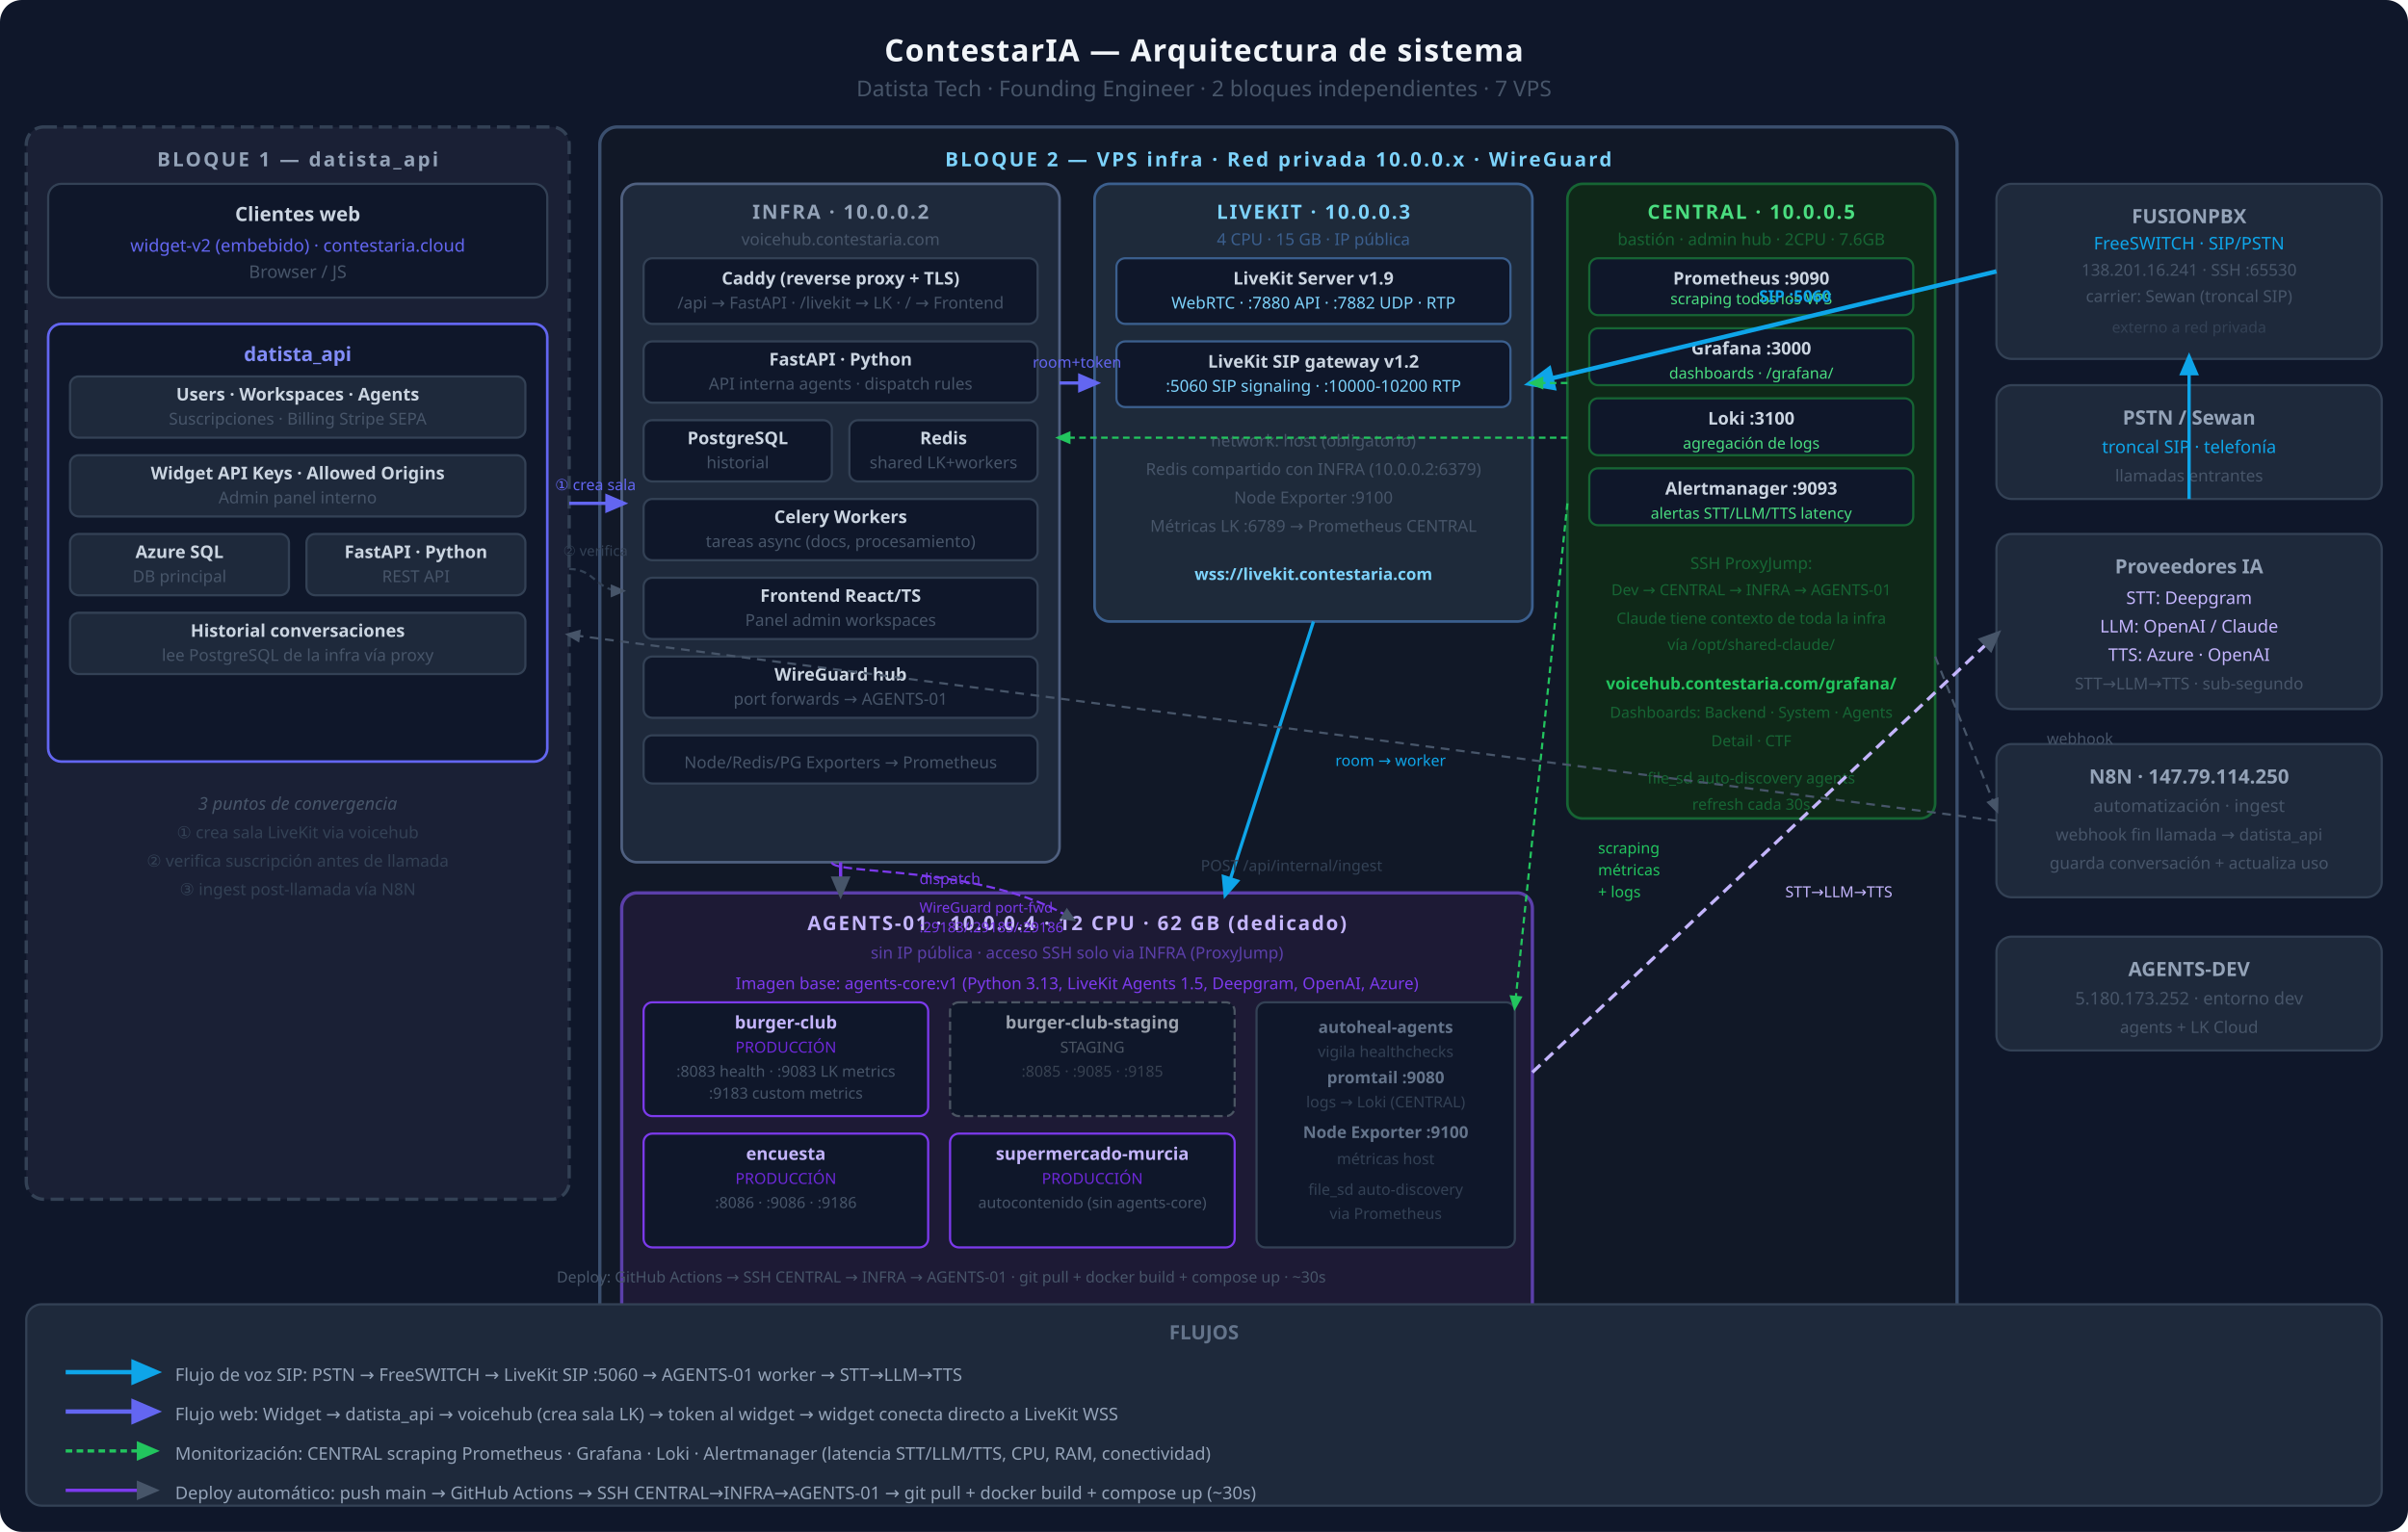
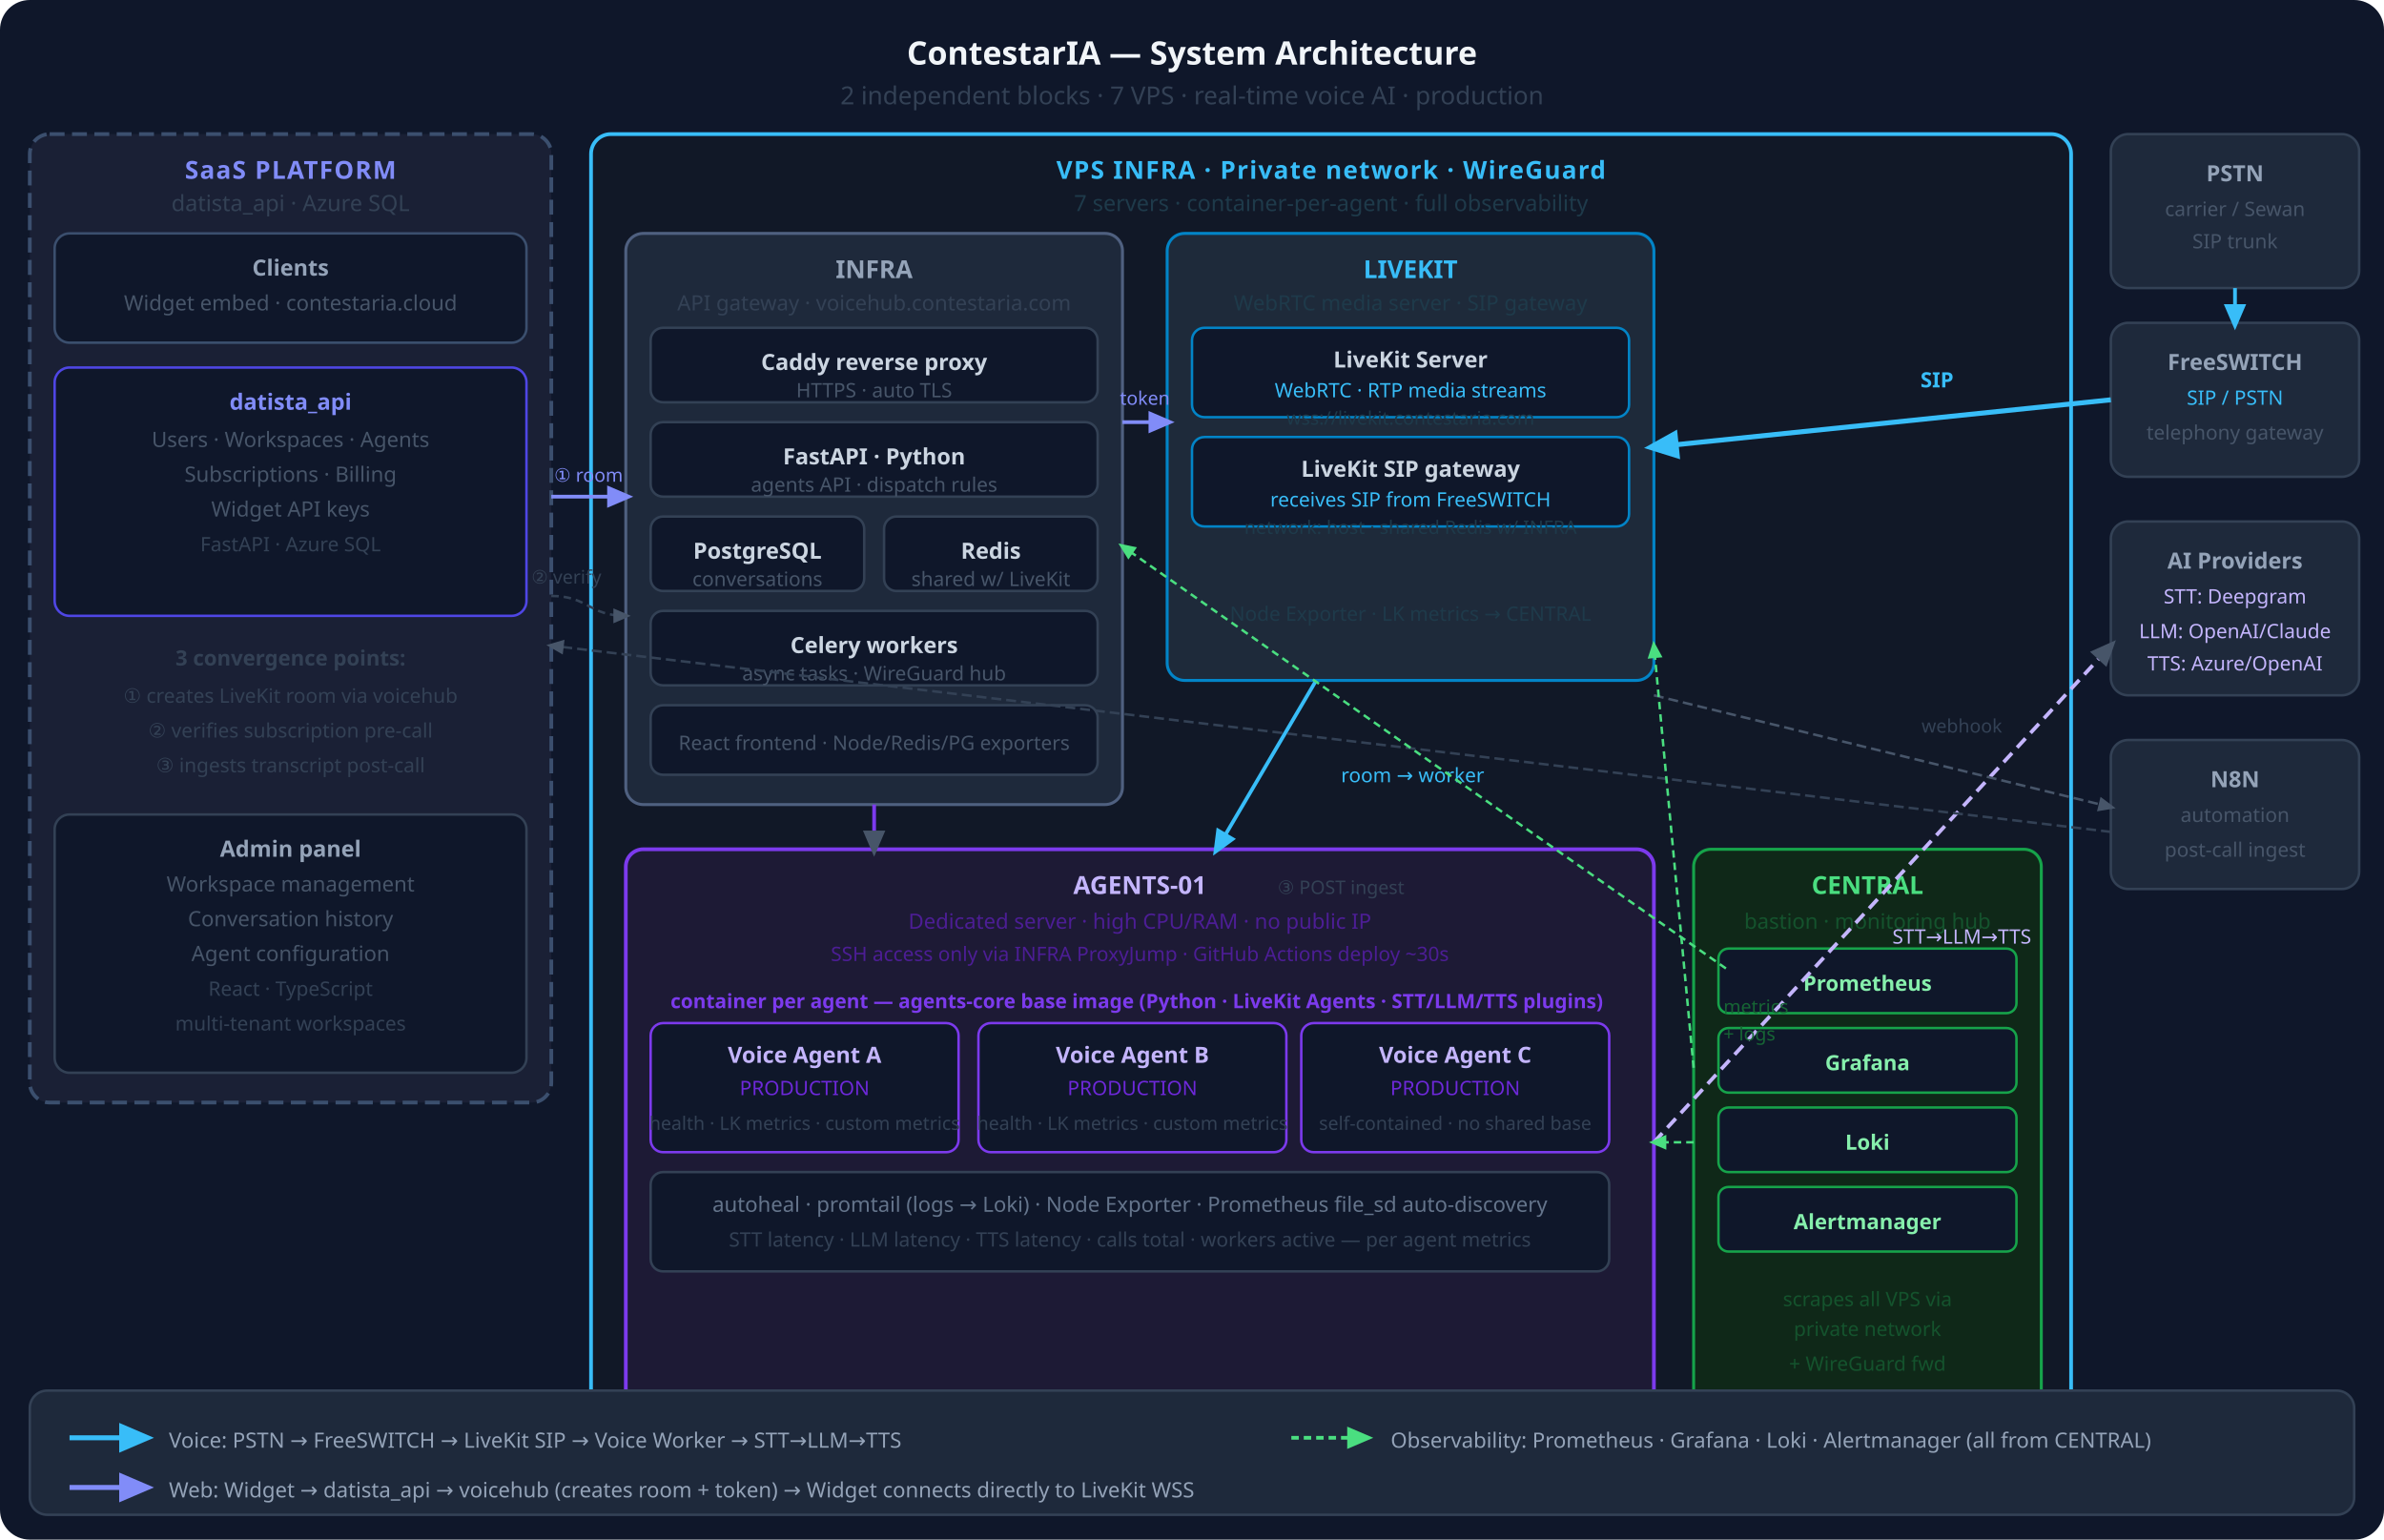
- <svg xmlns="http://www.w3.org/2000/svg" viewBox="0 0 1100 700" font-family="'Segoe UI', system-ui, sans-serif">
+ <svg xmlns="http://www.w3.org/2000/svg" viewBox="0 0 960 620" font-family="'Segoe UI', system-ui, sans-serif">
  <defs>
-     <marker id="arr" markerWidth="7" markerHeight="7" refX="5" refY="3" orient="auto">
+     <marker id="a" markerWidth="7" markerHeight="7" refX="5" refY="3" orient="auto">
      <path d="M0,0 L0,6 L7,3 z" fill="#475569" />
    </marker>
-     <marker id="arr-voice" markerWidth="7" markerHeight="7" refX="5" refY="3" orient="auto">
-       <path d="M0,0 L0,6 L7,3 z" fill="#0ea5e9" />
+     <marker id="av" markerWidth="7" markerHeight="7" refX="5" refY="3" orient="auto">
+       <path d="M0,0 L0,6 L7,3 z" fill="#38bdf8" />
    </marker>
-     <marker id="arr-web" markerWidth="7" markerHeight="7" refX="5" refY="3" orient="auto">
-       <path d="M0,0 L0,6 L7,3 z" fill="#6366f1" />
+     <marker id="aw" markerWidth="7" markerHeight="7" refX="5" refY="3" orient="auto">
+       <path d="M0,0 L0,6 L7,3 z" fill="#818cf8" />
    </marker>
-     <marker id="arr-mon" markerWidth="7" markerHeight="7" refX="5" refY="3" orient="auto">
-       <path d="M0,0 L0,6 L7,3 z" fill="#22c55e" />
+     <marker id="am" markerWidth="7" markerHeight="7" refX="5" refY="3" orient="auto">
+       <path d="M0,0 L0,6 L7,3 z" fill="#4ade80" />
    </marker>
  </defs>
-   <rect width="1100" height="700" fill="#0f172a" rx="10" />
-   <text x="550" y="28" text-anchor="middle" fill="#f1f5f9" font-size="14" font-weight="700" letter-spacing="0.5">ContestarIA — Arquitectura de sistema</text>
-   <text x="550" y="44" text-anchor="middle" fill="#475569" font-size="10">Datista Tech · Founding Engineer · 2 bloques independientes · 7 VPS</text>
-   <rect x="12" y="58" width="248" height="490" rx="8" fill="#1a2035" stroke="#334155" stroke-width="1.5" stroke-dasharray="6,3" />
-   <text x="136" y="76" text-anchor="middle" fill="#94a3b8" font-size="9" font-weight="700" letter-spacing="1">BLOQUE 1 — datista_api</text>
-   <rect x="22" y="84" width="228" height="52" rx="6" fill="#0f172a" stroke="#334155" stroke-width="1" />
-   <text x="136" y="101" text-anchor="middle" fill="#cbd5e1" font-size="9" font-weight="600">Clientes web</text>
-   <text x="136" y="115" text-anchor="middle" fill="#6366f1" font-size="8">widget-v2 (embebido) · contestaria.cloud</text>
-   <text x="136" y="127" text-anchor="middle" fill="#475569" font-size="8">Browser / JS</text>
-   <rect x="22" y="148" width="228" height="200" rx="6" fill="#0f172a" stroke="#6366f1" stroke-width="1.2" />
-   <text x="136" y="165" text-anchor="middle" fill="#818cf8" font-size="9" font-weight="700">datista_api</text>
-   <rect x="32" y="172" width="208" height="28" rx="4" fill="#1e293b" stroke="#334155" stroke-width="1" />
-   <text x="136" y="183" text-anchor="middle" fill="#cbd5e1" font-size="8" font-weight="600">Users · Workspaces · Agents</text>
-   <text x="136" y="194" text-anchor="middle" fill="#475569" font-size="7.5">Suscripciones · Billing Stripe SEPA</text>
-   <rect x="32" y="208" width="208" height="28" rx="4" fill="#1e293b" stroke="#334155" stroke-width="1" />
-   <text x="136" y="219" text-anchor="middle" fill="#cbd5e1" font-size="8" font-weight="600">Widget API Keys · Allowed Origins</text>
-   <text x="136" y="230" text-anchor="middle" fill="#475569" font-size="7.5">Admin panel interno</text>
-   <rect x="32" y="244" width="100" height="28" rx="4" fill="#1e293b" stroke="#334155" stroke-width="1" />
-   <text x="82" y="255" text-anchor="middle" fill="#cbd5e1" font-size="8" font-weight="600">Azure SQL</text>
-   <text x="82" y="266" text-anchor="middle" fill="#475569" font-size="7.5">DB principal</text>
-   <rect x="140" y="244" width="100" height="28" rx="4" fill="#1e293b" stroke="#334155" stroke-width="1" />
-   <text x="190" y="255" text-anchor="middle" fill="#cbd5e1" font-size="8" font-weight="600">FastAPI · Python</text>
-   <text x="190" y="266" text-anchor="middle" fill="#475569" font-size="7.5">REST API</text>
-   <rect x="32" y="280" width="208" height="28" rx="4" fill="#1e293b" stroke="#334155" stroke-width="1" />
-   <text x="136" y="291" text-anchor="middle" fill="#cbd5e1" font-size="8" font-weight="600">Historial conversaciones</text>
-   <text x="136" y="302" text-anchor="middle" fill="#475569" font-size="7.5">lee PostgreSQL de la infra vía proxy</text>
-   <text x="136" y="370" text-anchor="middle" fill="#475569" font-size="8" font-style="italic">3 puntos de convergencia</text>
-   <text x="136" y="383" text-anchor="middle" fill="#334155" font-size="7.5">① crea sala LiveKit via voicehub</text>
-   <text x="136" y="396" text-anchor="middle" fill="#334155" font-size="7.5">② verifica suscripción antes de llamada</text>
-   <text x="136" y="409" text-anchor="middle" fill="#334155" font-size="7.5">③ ingest post-llamada vía N8N</text>
-   <rect x="274" y="58" width="620" height="600" rx="8" fill="#111827" stroke="#3b4f6e" stroke-width="1.5" />
-   <text x="584" y="76" text-anchor="middle" fill="#7dd3fc" font-size="9" font-weight="700" letter-spacing="1">BLOQUE 2 — VPS infra · Red privada 10.0.0.x · WireGuard</text>
-   <rect x="284" y="84" width="200" height="310" rx="7" fill="#1e293b" stroke="#4f6080" stroke-width="1.2" />
-   <text x="384" y="100" text-anchor="middle" fill="#94a3b8" font-size="9" font-weight="700" letter-spacing="0.8">INFRA · 10.0.0.2</text>
-   <text x="384" y="112" text-anchor="middle" fill="#475569" font-size="7.5">voicehub.contestaria.com</text>
-   <rect x="294" y="118" width="180" height="30" rx="4" fill="#0f172a" stroke="#334155" stroke-width="1" />
-   <text x="384" y="130" text-anchor="middle" fill="#cbd5e1" font-size="8" font-weight="600">Caddy (reverse proxy + TLS)</text>
-   <text x="384" y="141" text-anchor="middle" fill="#475569" font-size="7.5">/api → FastAPI · /livekit → LK · / → Frontend</text>
-   <rect x="294" y="156" width="180" height="28" rx="4" fill="#0f172a" stroke="#334155" stroke-width="1" />
-   <text x="384" y="167" text-anchor="middle" fill="#cbd5e1" font-size="8" font-weight="600">FastAPI · Python</text>
-   <text x="384" y="178" text-anchor="middle" fill="#475569" font-size="7.5">API interna agents · dispatch rules</text>
-   <rect x="294" y="192" width="86" height="28" rx="4" fill="#0f172a" stroke="#334155" stroke-width="1" />
-   <text x="337" y="203" text-anchor="middle" fill="#cbd5e1" font-size="8" font-weight="600">PostgreSQL</text>
-   <text x="337" y="214" text-anchor="middle" fill="#475569" font-size="7.5">historial</text>
-   <rect x="388" y="192" width="86" height="28" rx="4" fill="#0f172a" stroke="#334155" stroke-width="1" />
-   <text x="431" y="203" text-anchor="middle" fill="#cbd5e1" font-size="8" font-weight="600">Redis</text>
-   <text x="431" y="214" text-anchor="middle" fill="#475569" font-size="7.5">shared LK+workers</text>
-   <rect x="294" y="228" width="180" height="28" rx="4" fill="#0f172a" stroke="#334155" stroke-width="1" />
-   <text x="384" y="239" text-anchor="middle" fill="#cbd5e1" font-size="8" font-weight="600">Celery Workers</text>
-   <text x="384" y="250" text-anchor="middle" fill="#475569" font-size="7.5">tareas async (docs, procesamiento)</text>
-   <rect x="294" y="264" width="180" height="28" rx="4" fill="#0f172a" stroke="#334155" stroke-width="1" />
-   <text x="384" y="275" text-anchor="middle" fill="#cbd5e1" font-size="8" font-weight="600">Frontend React/TS</text>
-   <text x="384" y="286" text-anchor="middle" fill="#475569" font-size="7.5">Panel admin workspaces</text>
-   <rect x="294" y="300" width="180" height="28" rx="4" fill="#0f172a" stroke="#334155" stroke-width="1" />
-   <text x="384" y="311" text-anchor="middle" fill="#cbd5e1" font-size="8" font-weight="600">WireGuard hub</text>
-   <text x="384" y="322" text-anchor="middle" fill="#475569" font-size="7.5">port forwards → AGENTS-01</text>
-   <rect x="294" y="336" width="180" height="22" rx="4" fill="#0f172a" stroke="#334155" stroke-width="1" />
-   <text x="384" y="351" text-anchor="middle" fill="#475569" font-size="7.5">Node/Redis/PG Exporters → Prometheus</text>
-   <rect x="500" y="84" width="200" height="200" rx="7" fill="#1e2a3a" stroke="#3b5f8e" stroke-width="1.2" />
-   <text x="600" y="100" text-anchor="middle" fill="#7dd3fc" font-size="9" font-weight="700" letter-spacing="0.8">LIVEKIT · 10.0.0.3</text>
-   <text x="600" y="112" text-anchor="middle" fill="#3b5f8e" font-size="7.5">4 CPU · 15 GB · IP pública</text>
-   <rect x="510" y="118" width="180" height="30" rx="4" fill="#0f172a" stroke="#3b5f8e" stroke-width="1" />
-   <text x="600" y="130" text-anchor="middle" fill="#cbd5e1" font-size="8" font-weight="600">LiveKit Server v1.9</text>
-   <text x="600" y="141" text-anchor="middle" fill="#7dd3fc" font-size="7.5">WebRTC · :7880 API · :7882 UDP · RTP</text>
-   <rect x="510" y="156" width="180" height="30" rx="4" fill="#0f172a" stroke="#3b5f8e" stroke-width="1" />
-   <text x="600" y="168" text-anchor="middle" fill="#cbd5e1" font-size="8" font-weight="600">LiveKit SIP gateway v1.2</text>
-   <text x="600" y="179" text-anchor="middle" fill="#7dd3fc" font-size="7.5">:5060 SIP signaling · :10000-10200 RTP</text>
-   <text x="600" y="204" text-anchor="middle" fill="#475569" font-size="7.5">network: host (obligatorio)</text>
-   <text x="600" y="217" text-anchor="middle" fill="#475569" font-size="7.5">Redis compartido con INFRA (10.0.0.2:6379)</text>
-   <text x="600" y="230" text-anchor="middle" fill="#475569" font-size="7.5">Node Exporter :9100</text>
-   <text x="600" y="243" text-anchor="middle" fill="#475569" font-size="7.5">Métricas LK :6789 → Prometheus CENTRAL</text>
-   <text x="600" y="265" text-anchor="middle" fill="#7dd3fc" font-size="7.5" font-weight="600">wss://livekit.contestaria.com</text>
-   <rect x="284" y="408" width="416" height="230" rx="7" fill="#1d1a35" stroke="#5b3faa" stroke-width="1.5" />
-   <text x="492" y="425" text-anchor="middle" fill="#c4b5fd" font-size="9" font-weight="700" letter-spacing="0.8">AGENTS-01 · 10.0.0.4 · 12 CPU · 62 GB (dedicado)</text>
-   <text x="492" y="438" text-anchor="middle" fill="#5b3faa" font-size="7.5">sin IP pública · acceso SSH solo via INFRA (ProxyJump)</text>
-   <text x="492" y="452" text-anchor="middle" fill="#7c3aed" font-size="7.5">Imagen base: agents-core:v1 (Python 3.13, LiveKit Agents 1.5, Deepgram, OpenAI, Azure)</text>
-   <rect x="294" y="458" width="130" height="52" rx="4" fill="#0f172a" stroke="#7c3aed" stroke-width="1" />
-   <text x="359" y="470" text-anchor="middle" fill="#c4b5fd" font-size="8" font-weight="600">burger-club</text>
-   <text x="359" y="481" text-anchor="middle" fill="#6d28d9" font-size="7">PRODUCCIÓN</text>
-   <text x="359" y="492" text-anchor="middle" fill="#475569" font-size="7">:8083 health · :9083 LK metrics</text>
-   <text x="359" y="502" text-anchor="middle" fill="#475569" font-size="7">:9183 custom metrics</text>
-   <rect x="434" y="458" width="130" height="52" rx="4" fill="#0f172a" stroke="#4b5563" stroke-width="1" stroke-dasharray="4,2" />
-   <text x="499" y="470" text-anchor="middle" fill="#9ca3af" font-size="8" font-weight="600">burger-club-staging</text>
-   <text x="499" y="481" text-anchor="middle" fill="#4b5563" font-size="7">STAGING</text>
-   <text x="499" y="492" text-anchor="middle" fill="#374151" font-size="7">:8085 · :9085 · :9185</text>
-   <rect x="294" y="518" width="130" height="52" rx="4" fill="#0f172a" stroke="#7c3aed" stroke-width="1" />
-   <text x="359" y="530" text-anchor="middle" fill="#c4b5fd" font-size="8" font-weight="600">encuesta</text>
-   <text x="359" y="541" text-anchor="middle" fill="#6d28d9" font-size="7">PRODUCCIÓN</text>
-   <text x="359" y="552" text-anchor="middle" fill="#475569" font-size="7">:8086 · :9086 · :9186</text>
-   <rect x="434" y="518" width="130" height="52" rx="4" fill="#0f172a" stroke="#7c3aed" stroke-width="1" />
-   <text x="499" y="530" text-anchor="middle" fill="#c4b5fd" font-size="8" font-weight="600">supermercado-murcia</text>
-   <text x="499" y="541" text-anchor="middle" fill="#6d28d9" font-size="7">PRODUCCIÓN</text>
-   <text x="499" y="552" text-anchor="middle" fill="#475569" font-size="7">autocontenido (sin agents-core)</text>
-   <rect x="574" y="458" width="118" height="112" rx="4" fill="#0f172a" stroke="#334155" stroke-width="1" />
-   <text x="633" y="472" text-anchor="middle" fill="#64748b" font-size="7.5" font-weight="600">autoheal-agents</text>
-   <text x="633" y="483" text-anchor="middle" fill="#334155" font-size="7">vigila healthchecks</text>
-   <text x="633" y="495" text-anchor="middle" fill="#64748b" font-size="7.5" font-weight="600">promtail :9080</text>
-   <text x="633" y="506" text-anchor="middle" fill="#334155" font-size="7">logs → Loki (CENTRAL)</text>
-   <text x="633" y="520" text-anchor="middle" fill="#64748b" font-size="7.5" font-weight="600">Node Exporter :9100</text>
-   <text x="633" y="532" text-anchor="middle" fill="#334155" font-size="7">métricas host</text>
-   <text x="633" y="546" text-anchor="middle" fill="#334155" font-size="7">file_sd auto-discovery</text>
-   <text x="633" y="557" text-anchor="middle" fill="#334155" font-size="7">via Prometheus</text>
-   <text x="430" y="586" text-anchor="middle" fill="#475569" font-size="7">Deploy: GitHub Actions → SSH CENTRAL → INFRA → AGENTS-01 · git pull + docker build + compose up · ~30s</text>
-   <rect x="716" y="84" width="168" height="290" rx="7" fill="#0f2818" stroke="#166534" stroke-width="1.2" />
-   <text x="800" y="100" text-anchor="middle" fill="#4ade80" font-size="9" font-weight="700" letter-spacing="0.8">CENTRAL · 10.0.0.5</text>
-   <text x="800" y="112" text-anchor="middle" fill="#166534" font-size="7.5">bastión · admin hub · 2CPU · 7.6GB</text>
-   <rect x="726" y="118" width="148" height="26" rx="4" fill="#0f172a" stroke="#166534" stroke-width="1" />
-   <text x="800" y="130" text-anchor="middle" fill="#cbd5e1" font-size="8" font-weight="600">Prometheus :9090</text>
-   <text x="800" y="139" text-anchor="middle" fill="#4ade80" font-size="7">scraping todos los VPS</text>
-   <rect x="726" y="150" width="148" height="26" rx="4" fill="#0f172a" stroke="#166534" stroke-width="1" />
-   <text x="800" y="162" text-anchor="middle" fill="#cbd5e1" font-size="8" font-weight="600">Grafana :3000</text>
-   <text x="800" y="173" text-anchor="middle" fill="#4ade80" font-size="7">dashboards · /grafana/</text>
-   <rect x="726" y="182" width="148" height="26" rx="4" fill="#0f172a" stroke="#166534" stroke-width="1" />
-   <text x="800" y="194" text-anchor="middle" fill="#cbd5e1" font-size="8" font-weight="600">Loki :3100</text>
-   <text x="800" y="205" text-anchor="middle" fill="#4ade80" font-size="7">agregación de logs</text>
-   <rect x="726" y="214" width="148" height="26" rx="4" fill="#0f172a" stroke="#166534" stroke-width="1" />
-   <text x="800" y="226" text-anchor="middle" fill="#cbd5e1" font-size="8" font-weight="600">Alertmanager :9093</text>
-   <text x="800" y="237" text-anchor="middle" fill="#4ade80" font-size="7">alertas STT/LLM/TTS latency</text>
-   <text x="800" y="260" text-anchor="middle" fill="#166534" font-size="7.5">SSH ProxyJump:</text>
-   <text x="800" y="272" text-anchor="middle" fill="#166534" font-size="7">Dev → CENTRAL → INFRA → AGENTS-01</text>
-   <text x="800" y="285" text-anchor="middle" fill="#166534" font-size="7">Claude tiene contexto de toda la infra</text>
-   <text x="800" y="297" text-anchor="middle" fill="#166534" font-size="7">vía /opt/shared-claude/</text>
-   <text x="800" y="315" text-anchor="middle" fill="#22c55e" font-size="7.5" font-weight="600">voicehub.contestaria.com/grafana/</text>
-   <text x="800" y="328" text-anchor="middle" fill="#166534" font-size="7">Dashboards: Backend · System · Agents</text>
-   <text x="800" y="341" text-anchor="middle" fill="#166534" font-size="7">Detail · CTF</text>
-   <text x="800" y="358" text-anchor="middle" fill="#166534" font-size="7">file_sd auto-discovery agents</text>
-   <text x="800" y="370" text-anchor="middle" fill="#166534" font-size="7">refresh cada 30s</text>
-   <rect x="912" y="84" width="176" height="80" rx="7" fill="#1e293b" stroke="#334155" stroke-width="1" />
-   <text x="1000" y="102" text-anchor="middle" fill="#94a3b8" font-size="9" font-weight="700">FUSIONPBX</text>
-   <text x="1000" y="114" text-anchor="middle" fill="#0ea5e9" font-size="8">FreeSWITCH · SIP/PSTN</text>
-   <text x="1000" y="126" text-anchor="middle" fill="#475569" font-size="7.5">138.201.16.241 · SSH :65530</text>
-   <text x="1000" y="138" text-anchor="middle" fill="#475569" font-size="7.5">carrier: Sewan (troncal SIP)</text>
-   <text x="1000" y="152" text-anchor="middle" fill="#334155" font-size="7">externo a red privada</text>
-   <rect x="912" y="176" width="176" height="52" rx="7" fill="#1e293b" stroke="#334155" stroke-width="1" />
-   <text x="1000" y="194" text-anchor="middle" fill="#94a3b8" font-size="9" font-weight="700">PSTN / Sewan</text>
-   <text x="1000" y="207" text-anchor="middle" fill="#0ea5e9" font-size="8">troncal SIP · telefonía</text>
-   <text x="1000" y="220" text-anchor="middle" fill="#475569" font-size="7.5">llamadas entrantes</text>
-   <rect x="912" y="244" width="176" height="80" rx="7" fill="#1e293b" stroke="#334155" stroke-width="1" />
-   <text x="1000" y="262" text-anchor="middle" fill="#94a3b8" font-size="9" font-weight="700">Proveedores IA</text>
-   <text x="1000" y="276" text-anchor="middle" fill="#c4b5fd" font-size="8">STT: Deepgram</text>
-   <text x="1000" y="289" text-anchor="middle" fill="#c4b5fd" font-size="8">LLM: OpenAI / Claude</text>
-   <text x="1000" y="302" text-anchor="middle" fill="#c4b5fd" font-size="8">TTS: Azure · OpenAI</text>
-   <text x="1000" y="315" text-anchor="middle" fill="#475569" font-size="7.5">STT→LLM→TTS · sub-segundo</text>
-   <rect x="912" y="340" width="176" height="70" rx="7" fill="#1e293b" stroke="#334155" stroke-width="1" />
-   <text x="1000" y="358" text-anchor="middle" fill="#94a3b8" font-size="9" font-weight="700">N8N · 147.79.114.250</text>
-   <text x="1000" y="371" text-anchor="middle" fill="#475569" font-size="8">automatización · ingest</text>
-   <text x="1000" y="384" text-anchor="middle" fill="#475569" font-size="7.5">webhook fin llamada → datista_api</text>
-   <text x="1000" y="397" text-anchor="middle" fill="#475569" font-size="7.5">guarda conversación + actualiza uso</text>
-   <rect x="912" y="428" width="176" height="52" rx="7" fill="#1e293b" stroke="#334155" stroke-width="1" />
-   <text x="1000" y="446" text-anchor="middle" fill="#94a3b8" font-size="9" font-weight="700">AGENTS-DEV</text>
-   <text x="1000" y="459" text-anchor="middle" fill="#475569" font-size="8">5.180.173.252 · entorno dev</text>
-   <text x="1000" y="472" text-anchor="middle" fill="#475569" font-size="7.5">agents + LK Cloud</text>
-   <line x1="260" y1="230" x2="284" y2="230" stroke="#6366f1" stroke-width="1.5" marker-end="url(#arr-web)" />
-   <text x="272" y="224" text-anchor="middle" fill="#6366f1" font-size="7">① crea sala</text>
-   <line x1="484" y1="175" x2="500" y2="175" stroke="#6366f1" stroke-width="1.5" marker-end="url(#arr-web)" />
-   <text x="492" y="168" text-anchor="middle" fill="#6366f1" font-size="7">room+token</text>
-   <line x1="384" y1="394" x2="384" y2="408" stroke="#7c3aed" stroke-width="1.5" marker-end="url(#arr)" />
-   <text x="420" y="404" fill="#7c3aed" font-size="7">dispatch</text>
-   <line x1="600" y1="284" x2="560" y2="408" stroke="#0ea5e9" stroke-width="1.5" marker-end="url(#arr-voice)" />
-   <text x="610" y="350" fill="#0ea5e9" font-size="7">room → worker</text>
-   <line x1="1000" y1="228" x2="1000" y2="164" stroke="#0ea5e9" stroke-width="1.5" marker-end="url(#arr-voice)" />
-   <line x1="912" y1="124" x2="700" y2="175" stroke="#0ea5e9" stroke-width="2" marker-end="url(#arr-voice)" />
-   <text x="820" y="138" text-anchor="middle" fill="#0ea5e9" font-size="7.5" font-weight="600">SIP :5060</text>
-   <line x1="700" y1="490" x2="912" y2="290" stroke="#c4b5fd" stroke-width="1.5" stroke-dasharray="5,3" marker-end="url(#arr)" />
-   <text x="840" y="410" text-anchor="middle" fill="#c4b5fd" font-size="7">STT→LLM→TTS</text>
-   <line x1="884" y1="300" x2="912" y2="370" stroke="#475569" stroke-width="1" stroke-dasharray="4,3" marker-end="url(#arr)" />
-   <text x="935" y="340" fill="#475569" font-size="7">webhook</text>
-   <line x1="912" y1="375" x2="260" y2="290" stroke="#475569" stroke-width="1" stroke-dasharray="4,3" marker-end="url(#arr)" />
-   <text x="590" y="398" text-anchor="middle" fill="#334155" font-size="7">POST /api/internal/ingest</text>
-   <line x1="716" y1="200" x2="484" y2="200" stroke="#22c55e" stroke-width="1" stroke-dasharray="3,2" marker-end="url(#arr-mon)" />
-   <line x1="716" y1="175" x2="700" y2="175" stroke="#22c55e" stroke-width="1" stroke-dasharray="3,2" marker-end="url(#arr-mon)" />
-   <line x1="716" y1="230" x2="692" y2="460" stroke="#22c55e" stroke-width="1" stroke-dasharray="3,2" marker-end="url(#arr-mon)" />
-   <text x="730" y="390" fill="#22c55e" font-size="7">scraping</text>
-   <text x="730" y="400" fill="#22c55e" font-size="7">métricas</text>
-   <text x="730" y="410" fill="#22c55e" font-size="7">+ logs</text>
-   <path d="M 380 394 C 380 400 450 395 490 420" stroke="#7c3aed" stroke-width="1" stroke-dasharray="4,2" fill="none" marker-end="url(#arr)" />
-   <text x="420" y="417" fill="#7c3aed" font-size="6.5">WireGuard port-fwd</text>
-   <text x="420" y="426" fill="#7c3aed" font-size="6.5">:29183/:29185/:29186</text>
-   <path d="M 260 260 C 272 260 272 270 284 270" stroke="#334155" stroke-width="1" stroke-dasharray="3,2" fill="none" marker-end="url(#arr)" />
-   <text x="272" y="254" text-anchor="middle" fill="#334155" font-size="6.5">② verifica</text>
-   <rect x="12" y="596" width="1076" height="92" rx="7" fill="#1e293b" stroke="#334155" stroke-width="1" />
-   <text x="550" y="612" text-anchor="middle" fill="#64748b" font-size="9" font-weight="700">FLUJOS</text>
-   <line x1="30" y1="627" x2="70" y2="627" stroke="#0ea5e9" stroke-width="2" marker-end="url(#arr-voice)" />
-   <text x="80" y="631" fill="#94a3b8" font-size="8">Flujo de voz SIP: PSTN → FreeSWITCH → LiveKit SIP :5060 → AGENTS-01 worker → STT→LLM→TTS</text>
-   <line x1="30" y1="645" x2="70" y2="645" stroke="#6366f1" stroke-width="2" marker-end="url(#arr-web)" />
-   <text x="80" y="649" fill="#94a3b8" font-size="8">Flujo web: Widget → datista_api → voicehub (crea sala LK) → token al widget → widget conecta directo a LiveKit WSS</text>
-   <line x1="30" y1="663" x2="70" y2="663" stroke="#22c55e" stroke-width="1.5" stroke-dasharray="3,2" marker-end="url(#arr-mon)" />
-   <text x="80" y="667" fill="#94a3b8" font-size="8">Monitorización: CENTRAL scraping Prometheus · Grafana · Loki · Alertmanager (latencia STT/LLM/TTS, CPU, RAM, conectividad)</text>
-   <line x1="30" y1="681" x2="70" y2="681" stroke="#7c3aed" stroke-width="1.5" marker-end="url(#arr)" />
-   <text x="80" y="685" fill="#94a3b8" font-size="8">Deploy automático: push main → GitHub Actions → SSH CENTRAL→INFRA→AGENTS-01 → git pull + docker build + compose up (~30s)</text>
+   <rect width="960" height="620" fill="#0f172a" rx="12" />
+   <text x="480" y="26" text-anchor="middle" fill="#f1f5f9" font-size="13" font-weight="700">ContestarIA — System Architecture</text>
+   <text x="480" y="42" text-anchor="middle" fill="#334155" font-size="10">2 independent blocks · 7 VPS · real-time voice AI · production</text>
+   <rect x="12" y="54" width="210" height="390" rx="8" fill="#1a2035" stroke="#3b4f6e" stroke-width="1.5" stroke-dasharray="6,3" />
+   <text x="117" y="72" text-anchor="middle" fill="#818cf8" font-size="10" font-weight="700" letter-spacing="0.5">SaaS PLATFORM</text>
+   <text x="117" y="85" text-anchor="middle" fill="#334155" font-size="9">datista_api · Azure SQL</text>
+   <rect x="22" y="94" width="190" height="44" rx="6" fill="#0f172a" stroke="#3b4f6e" stroke-width="1" />
+   <text x="117" y="111" text-anchor="middle" fill="#94a3b8" font-size="9" font-weight="600">Clients</text>
+   <text x="117" y="125" text-anchor="middle" fill="#475569" font-size="8.5">Widget embed · contestaria.cloud</text>
+   <rect x="22" y="148" width="190" height="100" rx="6" fill="#0f172a" stroke="#4f46e5" stroke-width="1" />
+   <text x="117" y="165" text-anchor="middle" fill="#818cf8" font-size="9" font-weight="700">datista_api</text>
+   <text x="117" y="180" text-anchor="middle" fill="#475569" font-size="8.5">Users · Workspaces · Agents</text>
+   <text x="117" y="194" text-anchor="middle" fill="#475569" font-size="8.5">Subscriptions · Billing</text>
+   <text x="117" y="208" text-anchor="middle" fill="#475569" font-size="8.5">Widget API keys</text>
+   <text x="117" y="222" text-anchor="middle" fill="#334155" font-size="8">FastAPI · Azure SQL</text>
+   <text x="117" y="268" text-anchor="middle" fill="#334155" font-size="8.5" font-weight="600">3 convergence points:</text>
+   <text x="117" y="283" text-anchor="middle" fill="#334155" font-size="8">① creates LiveKit room via voicehub</text>
+   <text x="117" y="297" text-anchor="middle" fill="#334155" font-size="8">② verifies subscription pre-call</text>
+   <text x="117" y="311" text-anchor="middle" fill="#334155" font-size="8">③ ingests transcript post-call</text>
+   <rect x="22" y="328" width="190" height="104" rx="6" fill="#0f172a" stroke="#334155" stroke-width="1" />
+   <text x="117" y="345" text-anchor="middle" fill="#94a3b8" font-size="9" font-weight="600">Admin panel</text>
+   <text x="117" y="359" text-anchor="middle" fill="#475569" font-size="8.5">Workspace management</text>
+   <text x="117" y="373" text-anchor="middle" fill="#475569" font-size="8.5">Conversation history</text>
+   <text x="117" y="387" text-anchor="middle" fill="#475569" font-size="8.5">Agent configuration</text>
+   <text x="117" y="401" text-anchor="middle" fill="#334155" font-size="8">React · TypeScript</text>
+   <text x="117" y="415" text-anchor="middle" fill="#334155" font-size="8">multi-tenant workspaces</text>
+   <rect x="238" y="54" width="596" height="540" rx="8" fill="#111827" stroke="#38bdf8" stroke-width="1.5" />
+   <text x="536" y="72" text-anchor="middle" fill="#38bdf8" font-size="10" font-weight="700" letter-spacing="0.5">VPS INFRA · Private network · WireGuard</text>
+   <text x="536" y="85" text-anchor="middle" fill="#1e3a4a" font-size="9">7 servers · container-per-agent · full observability</text>
+   <rect x="252" y="94" width="200" height="230" rx="7" fill="#1e293b" stroke="#4f6080" stroke-width="1.2" />
+   <text x="352" y="112" text-anchor="middle" fill="#94a3b8" font-size="10" font-weight="700">INFRA</text>
+   <text x="352" y="125" text-anchor="middle" fill="#334155" font-size="8.5">API gateway · voicehub.contestaria.com</text>
+   <rect x="262" y="132" width="180" height="30" rx="5" fill="#0f172a" stroke="#334155" stroke-width="1" />
+   <text x="352" y="149" text-anchor="middle" fill="#cbd5e1" font-size="9" font-weight="600">Caddy reverse proxy</text>
+   <text x="352" y="160" text-anchor="middle" fill="#475569" font-size="8">HTTPS · auto TLS</text>
+   <rect x="262" y="170" width="180" height="30" rx="5" fill="#0f172a" stroke="#334155" stroke-width="1" />
+   <text x="352" y="187" text-anchor="middle" fill="#cbd5e1" font-size="9" font-weight="600">FastAPI · Python</text>
+   <text x="352" y="198" text-anchor="middle" fill="#475569" font-size="8">agents API · dispatch rules</text>
+   <rect x="262" y="208" width="86" height="30" rx="5" fill="#0f172a" stroke="#334155" stroke-width="1" />
+   <text x="305" y="225" text-anchor="middle" fill="#cbd5e1" font-size="9" font-weight="600">PostgreSQL</text>
+   <text x="305" y="236" text-anchor="middle" fill="#475569" font-size="8">conversations</text>
+   <rect x="356" y="208" width="86" height="30" rx="5" fill="#0f172a" stroke="#334155" stroke-width="1" />
+   <text x="399" y="225" text-anchor="middle" fill="#cbd5e1" font-size="9" font-weight="600">Redis</text>
+   <text x="399" y="236" text-anchor="middle" fill="#475569" font-size="8">shared w/ LiveKit</text>
+   <rect x="262" y="246" width="180" height="30" rx="5" fill="#0f172a" stroke="#334155" stroke-width="1" />
+   <text x="352" y="263" text-anchor="middle" fill="#cbd5e1" font-size="9" font-weight="600">Celery workers</text>
+   <text x="352" y="274" text-anchor="middle" fill="#475569" font-size="8">async tasks · WireGuard hub</text>
+   <rect x="262" y="284" width="180" height="28" rx="5" fill="#0f172a" stroke="#334155" stroke-width="1" />
+   <text x="352" y="302" text-anchor="middle" fill="#475569" font-size="8">React frontend · Node/Redis/PG exporters</text>
+   <rect x="470" y="94" width="196" height="180" rx="7" fill="#1e2a3a" stroke="#0284c7" stroke-width="1.2" />
+   <text x="568" y="112" text-anchor="middle" fill="#38bdf8" font-size="10" font-weight="700">LIVEKIT</text>
+   <text x="568" y="125" text-anchor="middle" fill="#1e3a4a" font-size="8.5">WebRTC media server · SIP gateway</text>
+   <rect x="480" y="132" width="176" height="36" rx="5" fill="#0f172a" stroke="#0284c7" stroke-width="1" />
+   <text x="568" y="148" text-anchor="middle" fill="#cbd5e1" font-size="9" font-weight="600">LiveKit Server</text>
+   <text x="568" y="160" text-anchor="middle" fill="#38bdf8" font-size="8">WebRTC · RTP media streams</text>
+   <text x="568" y="171" text-anchor="middle" fill="#1e3a4a" font-size="7.5">wss://livekit.contestaria.com</text>
+   <rect x="480" y="176" width="176" height="36" rx="5" fill="#0f172a" stroke="#0284c7" stroke-width="1" />
+   <text x="568" y="192" text-anchor="middle" fill="#cbd5e1" font-size="9" font-weight="600">LiveKit SIP gateway</text>
+   <text x="568" y="204" text-anchor="middle" fill="#38bdf8" font-size="8">receives SIP from FreeSWITCH</text>
+   <text x="568" y="215" text-anchor="middle" fill="#1e3a4a" font-size="7.5">network: host · shared Redis w/ INFRA</text>
+   <text x="568" y="250" text-anchor="middle" fill="#1e3a4a" font-size="8">Node Exporter · LK metrics → CENTRAL</text>
+   <rect x="252" y="342" width="414" height="236" rx="7" fill="#1d1a35" stroke="#7c3aed" stroke-width="1.5" />
+   <text x="459" y="360" text-anchor="middle" fill="#c4b5fd" font-size="10" font-weight="700">AGENTS-01</text>
+   <text x="459" y="374" text-anchor="middle" fill="#4c1d95" font-size="8.5">Dedicated server · high CPU/RAM · no public IP</text>
+   <text x="459" y="387" text-anchor="middle" fill="#4c1d95" font-size="8">SSH access only via INFRA ProxyJump · GitHub Actions deploy ~30s</text>
+   <text x="270" y="406" fill="#7c3aed" font-size="8" font-weight="600">container per agent — agents-core base image (Python · LiveKit Agents · STT/LLM/TTS plugins)</text>
+   <rect x="262" y="412" width="124" height="52" rx="5" fill="#0f172a" stroke="#7c3aed" stroke-width="1" />
+   <text x="324" y="428" text-anchor="middle" fill="#c4b5fd" font-size="9" font-weight="600">Voice Agent A</text>
+   <text x="324" y="441" text-anchor="middle" fill="#6d28d9" font-size="8">PRODUCTION</text>
+   <text x="324" y="455" text-anchor="middle" fill="#334155" font-size="7.5">health · LK metrics · custom metrics</text>
+   <rect x="394" y="412" width="124" height="52" rx="5" fill="#0f172a" stroke="#7c3aed" stroke-width="1" />
+   <text x="456" y="428" text-anchor="middle" fill="#c4b5fd" font-size="9" font-weight="600">Voice Agent B</text>
+   <text x="456" y="441" text-anchor="middle" fill="#6d28d9" font-size="8">PRODUCTION</text>
+   <text x="456" y="455" text-anchor="middle" fill="#334155" font-size="7.5">health · LK metrics · custom metrics</text>
+   <rect x="524" y="412" width="124" height="52" rx="5" fill="#0f172a" stroke="#7c3aed" stroke-width="1" />
+   <text x="586" y="428" text-anchor="middle" fill="#c4b5fd" font-size="9" font-weight="600">Voice Agent C</text>
+   <text x="586" y="441" text-anchor="middle" fill="#6d28d9" font-size="8">PRODUCTION</text>
+   <text x="586" y="455" text-anchor="middle" fill="#334155" font-size="7.5">self-contained · no shared base</text>
+   <rect x="262" y="472" width="386" height="40" rx="5" fill="#0f172a" stroke="#334155" stroke-width="1" />
+   <text x="455" y="488" text-anchor="middle" fill="#64748b" font-size="8.5">autoheal · promtail (logs → Loki) · Node Exporter · Prometheus file_sd auto-discovery</text>
+   <text x="455" y="502" text-anchor="middle" fill="#334155" font-size="8">STT latency · LLM latency · TTS latency · calls total · workers active — per agent metrics</text>
+   <rect x="682" y="342" width="140" height="236" rx="7" fill="#0f2818" stroke="#16a34a" stroke-width="1.2" />
+   <text x="752" y="360" text-anchor="middle" fill="#4ade80" font-size="10" font-weight="700">CENTRAL</text>
+   <text x="752" y="374" text-anchor="middle" fill="#14532d" font-size="8.5">bastion · monitoring hub</text>
+   <rect x="692" y="382" width="120" height="26" rx="4" fill="#0f172a" stroke="#16a34a" stroke-width="1" />
+   <text x="752" y="399" text-anchor="middle" fill="#86efac" font-size="8.5" font-weight="600">Prometheus</text>
+   <rect x="692" y="414" width="120" height="26" rx="4" fill="#0f172a" stroke="#16a34a" stroke-width="1" />
+   <text x="752" y="431" text-anchor="middle" fill="#86efac" font-size="8.5" font-weight="600">Grafana</text>
+   <rect x="692" y="446" width="120" height="26" rx="4" fill="#0f172a" stroke="#16a34a" stroke-width="1" />
+   <text x="752" y="463" text-anchor="middle" fill="#86efac" font-size="8.5" font-weight="600">Loki</text>
+   <rect x="692" y="478" width="120" height="26" rx="4" fill="#0f172a" stroke="#16a34a" stroke-width="1" />
+   <text x="752" y="495" text-anchor="middle" fill="#86efac" font-size="8.5" font-weight="600">Alertmanager</text>
+   <text x="752" y="526" text-anchor="middle" fill="#14532d" font-size="8">scrapes all VPS via</text>
+   <text x="752" y="538" text-anchor="middle" fill="#14532d" font-size="8">private network</text>
+   <text x="752" y="552" text-anchor="middle" fill="#14532d" font-size="8">+ WireGuard fwd</text>
+   <text x="752" y="566" text-anchor="middle" fill="#14532d" font-size="8">SSH ProxyJump hub</text>
+   <rect x="850" y="54" width="100" height="62" rx="7" fill="#1e293b" stroke="#334155" stroke-width="1" />
+   <text x="900" y="73" text-anchor="middle" fill="#94a3b8" font-size="9" font-weight="700">PSTN</text>
+   <text x="900" y="87" text-anchor="middle" fill="#475569" font-size="8">carrier / Sewan</text>
+   <text x="900" y="100" text-anchor="middle" fill="#475569" font-size="8">SIP trunk</text>
+   <rect x="850" y="130" width="100" height="62" rx="7" fill="#1e293b" stroke="#334155" stroke-width="1" />
+   <text x="900" y="149" text-anchor="middle" fill="#94a3b8" font-size="9" font-weight="700">FreeSWITCH</text>
+   <text x="900" y="163" text-anchor="middle" fill="#38bdf8" font-size="8">SIP / PSTN</text>
+   <text x="900" y="177" text-anchor="middle" fill="#475569" font-size="8">telephony gateway</text>
+   <rect x="850" y="210" width="100" height="70" rx="7" fill="#1e293b" stroke="#334155" stroke-width="1" />
+   <text x="900" y="229" text-anchor="middle" fill="#94a3b8" font-size="9" font-weight="700">AI Providers</text>
+   <text x="900" y="243" text-anchor="middle" fill="#c4b5fd" font-size="8">STT: Deepgram</text>
+   <text x="900" y="257" text-anchor="middle" fill="#c4b5fd" font-size="8">LLM: OpenAI/Claude</text>
+   <text x="900" y="270" text-anchor="middle" fill="#c4b5fd" font-size="8">TTS: Azure/OpenAI</text>
+   <rect x="850" y="298" width="100" height="60" rx="7" fill="#1e293b" stroke="#334155" stroke-width="1" />
+   <text x="900" y="317" text-anchor="middle" fill="#94a3b8" font-size="9" font-weight="700">N8N</text>
+   <text x="900" y="331" text-anchor="middle" fill="#475569" font-size="8">automation</text>
+   <text x="900" y="345" text-anchor="middle" fill="#475569" font-size="8">post-call ingest</text>
+   <line x1="222" y1="200" x2="252" y2="200" stroke="#818cf8" stroke-width="1.5" marker-end="url(#aw)" />
+   <text x="237" y="194" text-anchor="middle" fill="#818cf8" font-size="7.5">① room</text>
+   <line x1="452" y1="170" x2="470" y2="170" stroke="#818cf8" stroke-width="1.5" marker-end="url(#aw)" />
+   <text x="461" y="163" text-anchor="middle" fill="#818cf8" font-size="7.5">token</text>
+   <line x1="352" y1="324" x2="352" y2="342" stroke="#7c3aed" stroke-width="1.5" marker-end="url(#a)" />
+   <line x1="530" y1="274" x2="490" y2="342" stroke="#38bdf8" stroke-width="1.5" marker-end="url(#av)" />
+   <text x="540" y="315" fill="#38bdf8" font-size="8">room → worker</text>
+   <line x1="900" y1="116" x2="900" y2="130" stroke="#38bdf8" stroke-width="1.5" marker-end="url(#av)" />
+   <line x1="850" y1="161" x2="666" y2="180" stroke="#38bdf8" stroke-width="2" marker-end="url(#av)" />
+   <text x="780" y="156" text-anchor="middle" fill="#38bdf8" font-size="8.5" font-weight="600">SIP</text>
+   <line x1="666" y1="460" x2="850" y2="260" stroke="#c4b5fd" stroke-width="1.5" stroke-dasharray="5,3" marker-end="url(#a)" />
+   <text x="790" y="380" text-anchor="middle" fill="#c4b5fd" font-size="8">STT→LLM→TTS</text>
+   <line x1="666" y1="280" x2="850" y2="325" stroke="#475569" stroke-width="1" stroke-dasharray="4,2" marker-end="url(#a)" />
+   <text x="790" y="295" text-anchor="middle" fill="#334155" font-size="7.5">webhook</text>
+   <line x1="850" y1="335" x2="222" y2="260" stroke="#334155" stroke-width="1" stroke-dasharray="4,2" marker-end="url(#a)" />
+   <text x="540" y="360" text-anchor="middle" fill="#334155" font-size="7.5">③ POST ingest</text>
+   <line x1="682" y1="430" x2="666" y2="260" stroke="#4ade80" stroke-width="1" stroke-dasharray="3,2" marker-end="url(#am)" />
+   <line x1="695" y1="390" x2="452" y2="220" stroke="#4ade80" stroke-width="1" stroke-dasharray="3,2" marker-end="url(#am)" />
+   <line x1="682" y1="460" x2="666" y2="460" stroke="#4ade80" stroke-width="1" stroke-dasharray="3,2" marker-end="url(#am)" />
+   <text x="694" y="408" fill="#166534" font-size="7.5">metrics</text>
+   <text x="694" y="419" fill="#166534" font-size="7.5">+ logs</text>
+   <path d="M222,240 C237,240 237,248 252,248" stroke="#334155" stroke-width="1" stroke-dasharray="3,2" fill="none" marker-end="url(#a)" />
+   <text x="214" y="235" fill="#334155" font-size="7.5">② verify</text>
+   <rect x="12" y="560" width="936" height="50" rx="7" fill="#1e293b" stroke="#334155" stroke-width="1" />
+   <line x1="28" y1="579" x2="58" y2="579" stroke="#38bdf8" stroke-width="2" marker-end="url(#av)" />
+   <text x="68" y="583" fill="#94a3b8" font-size="8.5">Voice: PSTN → FreeSWITCH → LiveKit SIP → Voice Worker → STT→LLM→TTS</text>
+   <line x1="28" y1="599" x2="58" y2="599" stroke="#818cf8" stroke-width="2" marker-end="url(#aw)" />
+   <text x="68" y="603" fill="#94a3b8" font-size="8.5">Web: Widget → datista_api → voicehub (creates room + token) → Widget connects directly to LiveKit WSS</text>
+   <line x1="520" y1="579" x2="550" y2="579" stroke="#4ade80" stroke-width="1.5" stroke-dasharray="3,2" marker-end="url(#am)" />
+   <text x="560" y="583" fill="#94a3b8" font-size="8.5">Observability: Prometheus · Grafana · Loki · Alertmanager (all from CENTRAL)</text>
</svg>
